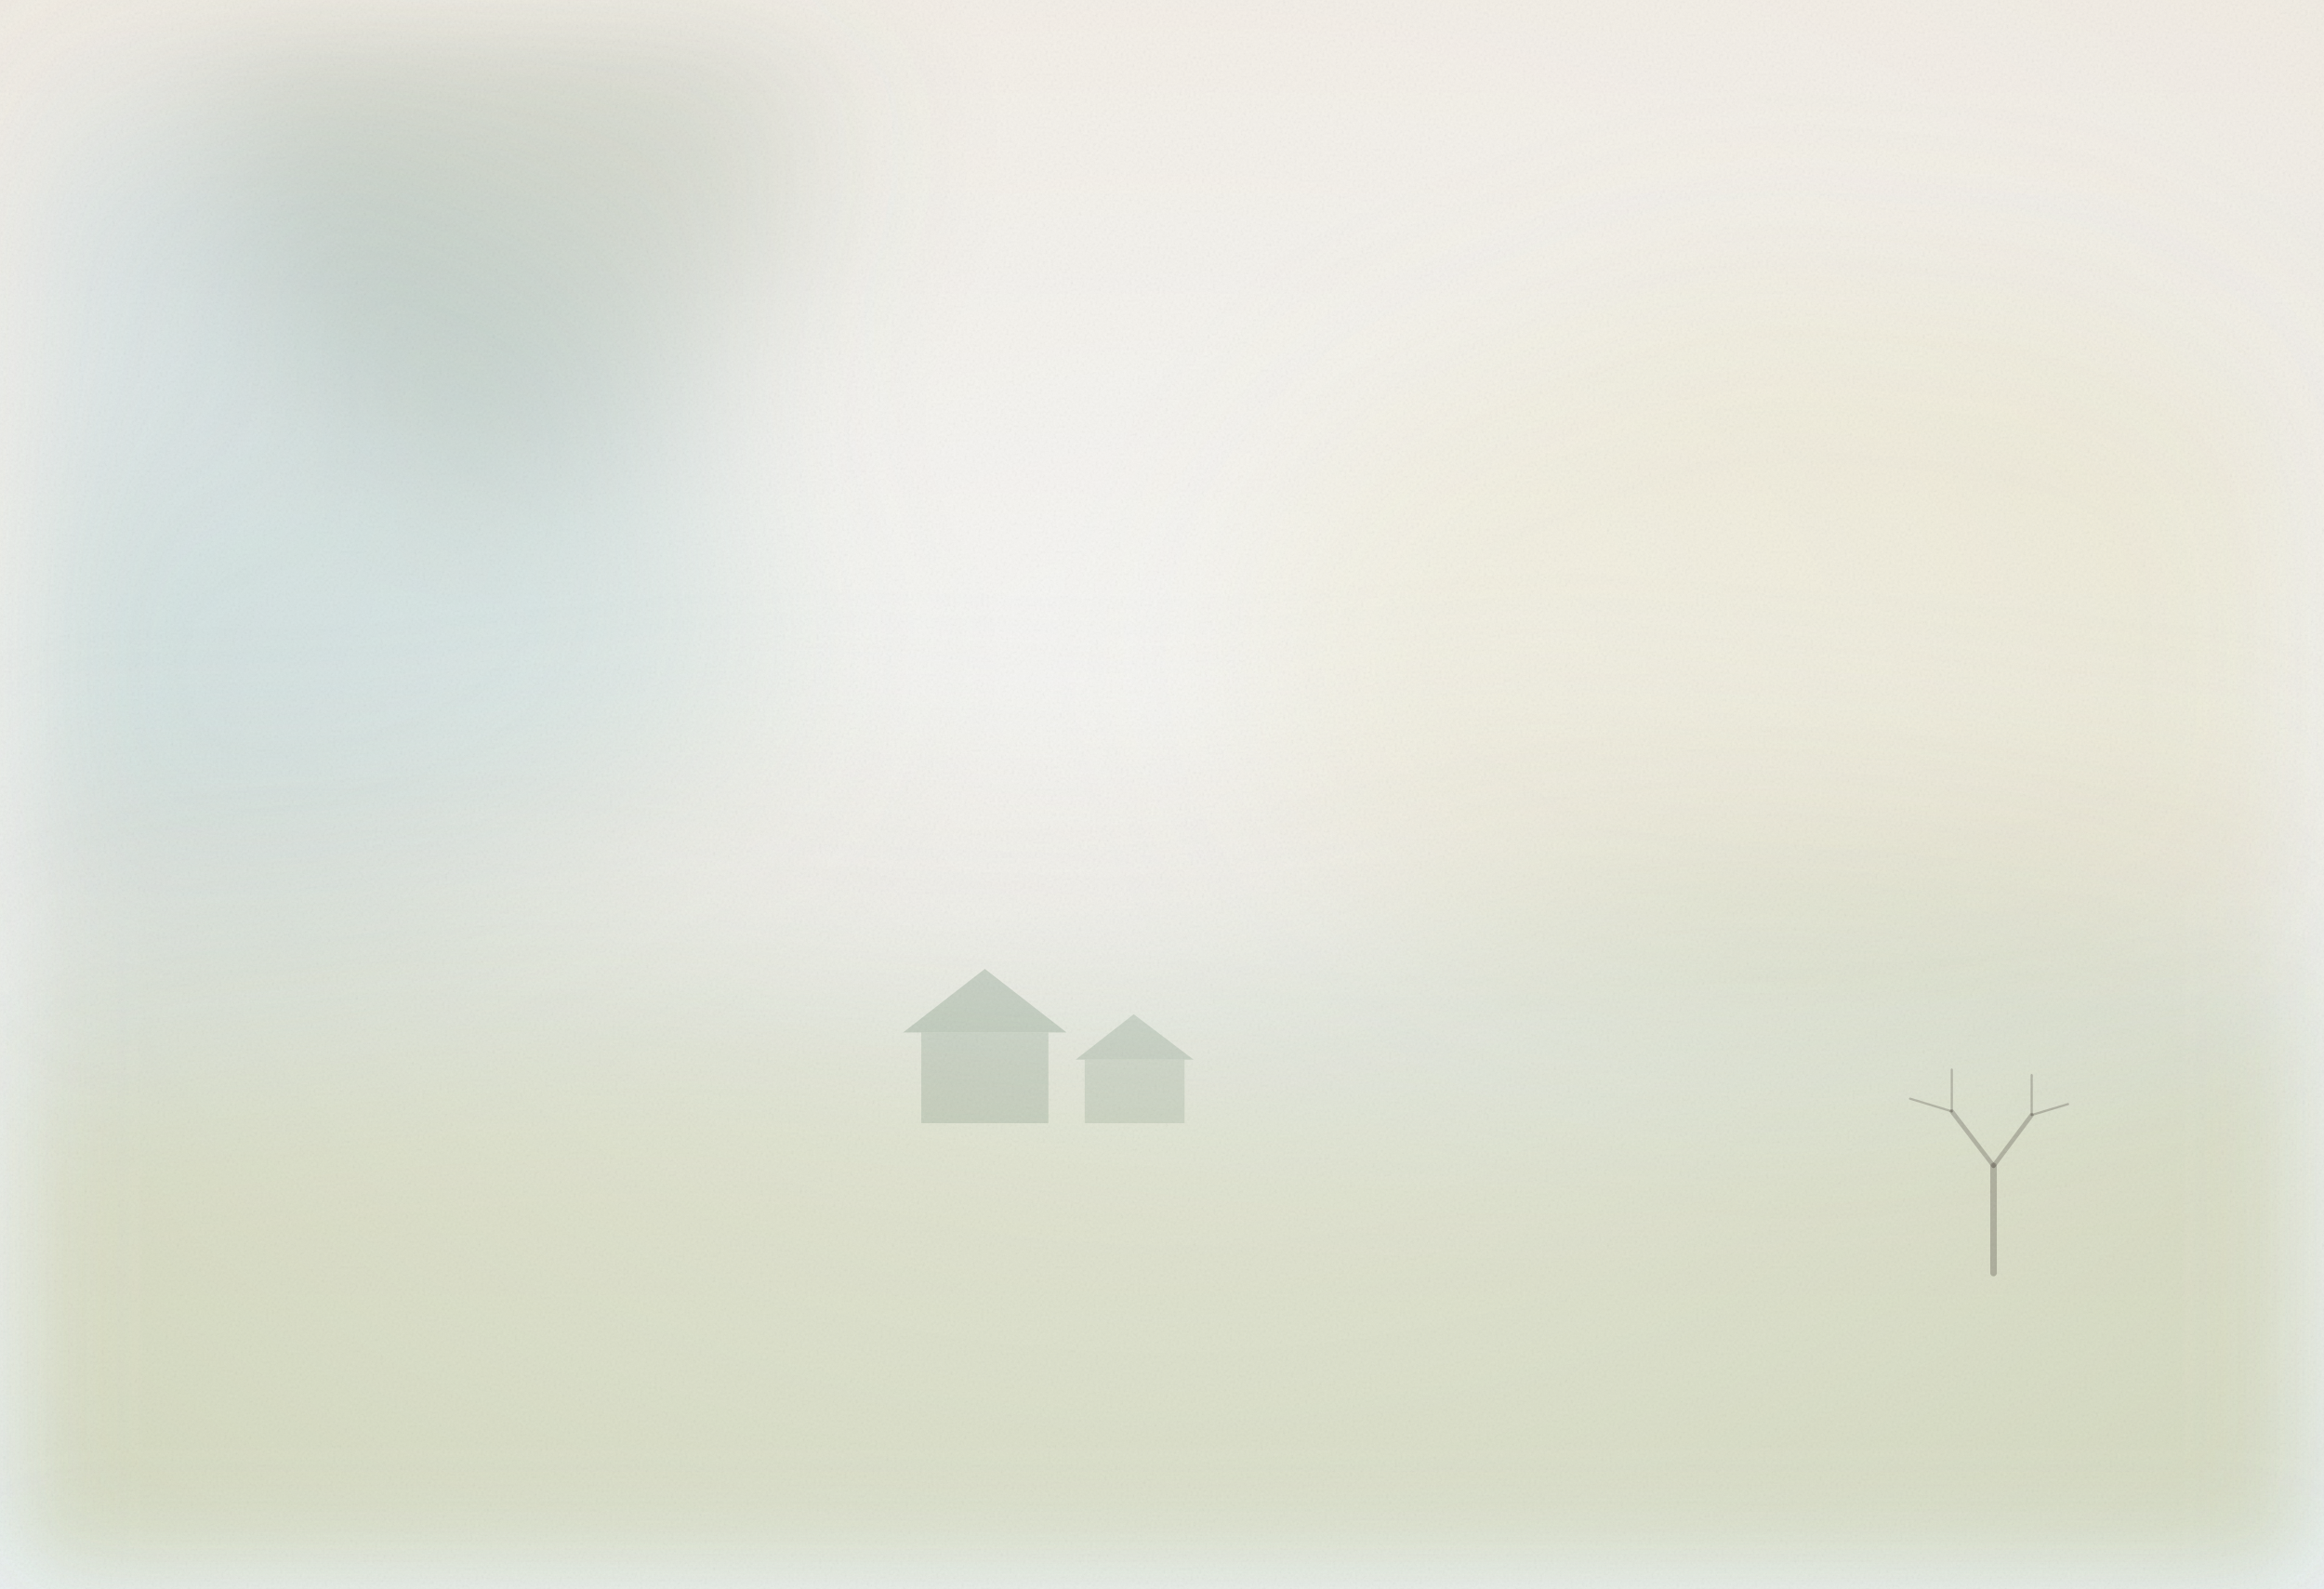
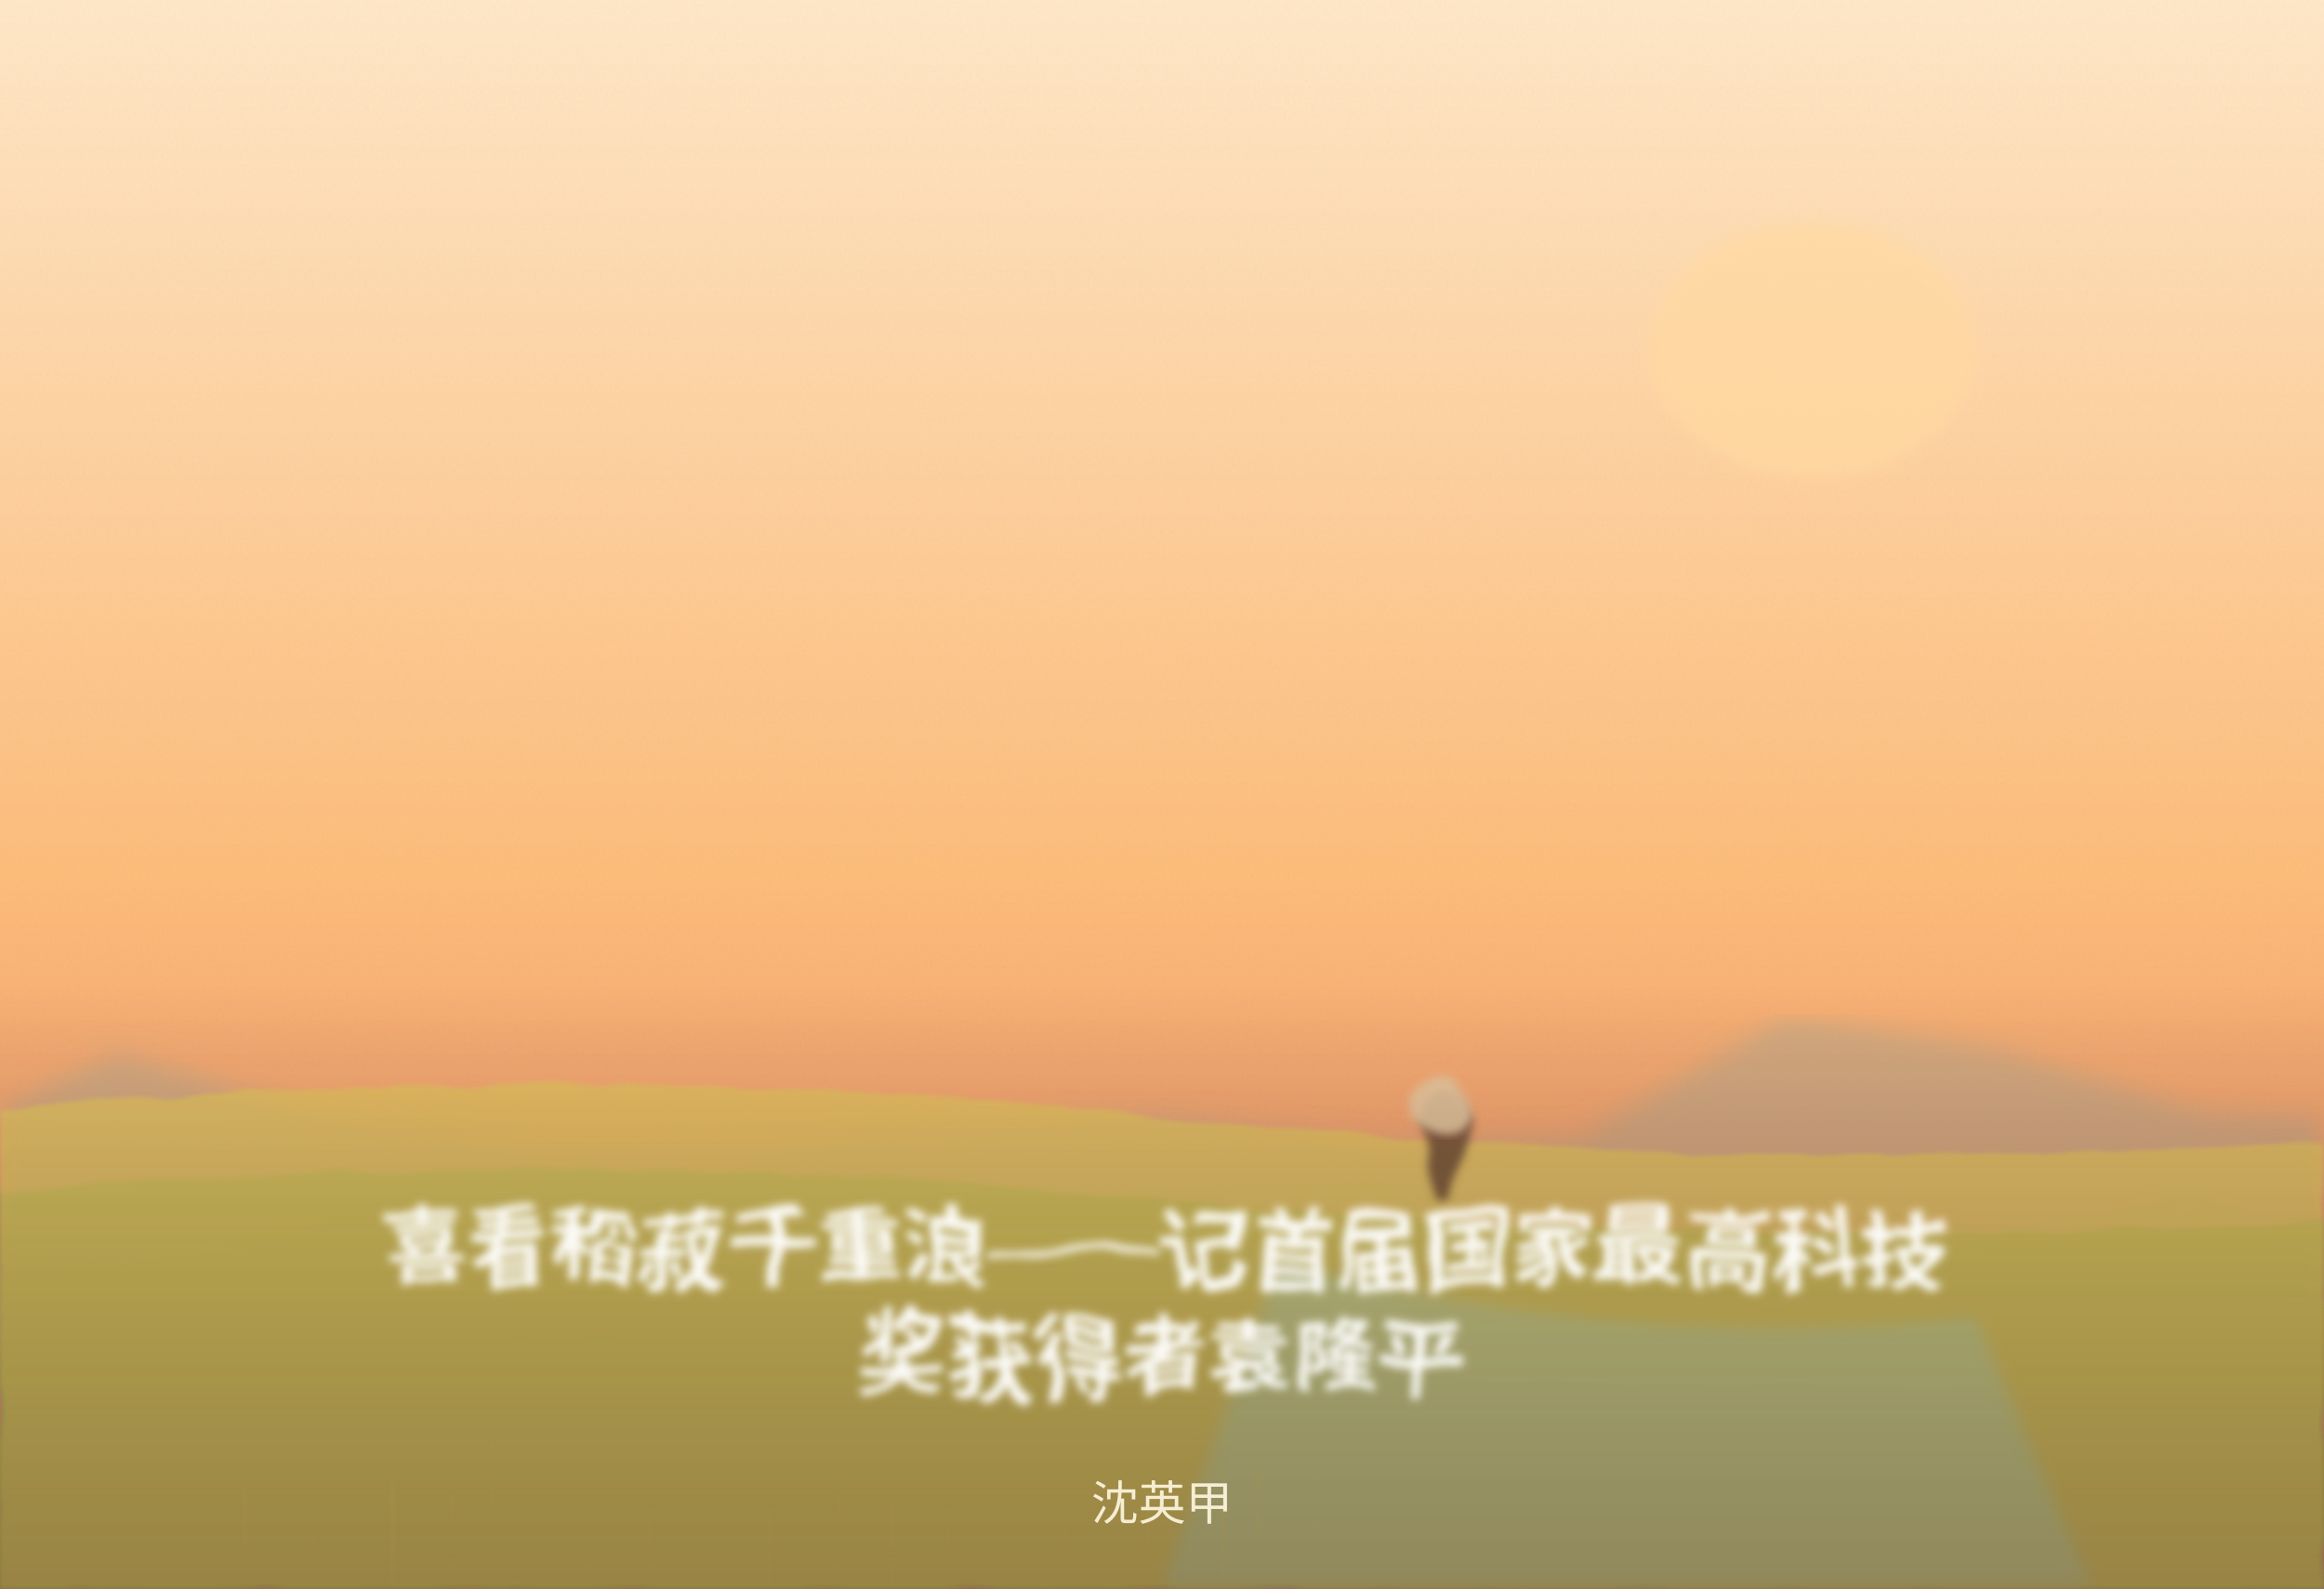
- <svg xmlns="http://www.w3.org/2000/svg" viewBox="0 0 1280 875" preserveAspectRatio="xMidYMid slice">
+ <svg xmlns="http://www.w3.org/2000/svg" viewBox="0 0 1280 875" width="1280" height="875">
  <defs>
-     <linearGradient id="bgbx1-u2-l1" x1="0" y1="0" x2="0" y2="1">
-       <stop offset="0" stop-color="rgb(240,235,226)" />
-       <stop offset="1" stop-color="rgb(236,243,246)" />
-     </linearGradient>
-     <filter id="fbx1-u2-l1-wc" x="-50%" y="-50%" width="200%" height="200%">
-       <feTurbulence type="fractalNoise" baseFrequency="0.019" numOctaves="4" seed="7150" result="noise" />
-       <feDisplacementMap in="SourceGraphic" in2="noise" scale="44" xChannelSelector="R" yChannelSelector="G" />
-       <feGaussianBlur stdDeviation="33" />
+     <filter id="paper_bx1-u2-l1" x="0" y="0" width="100%" height="100%">
+       <feTurbulence type="fractalNoise" baseFrequency="0.6" numOctaves="4" result="noise" />
+       <feColorMatrix type="matrix" values="0.3 0 0 0 0.7  0 0.3 0 0 0.7  0 0 0.3 0 0.7  0 0 0 0.25 0" in="noise" result="grain" />
+       <feBlend mode="multiply" in="SourceGraphic" in2="grain" />
    </filter>
-     <filter id="fbx1-u2-l1-blur" x="-30%" y="-30%" width="160%" height="160%">
-       <feGaussianBlur stdDeviation="37" />
+     <filter id="bloom_bx1-u2-l1" x="-20%" y="-20%" width="140%" height="140%">
+       <feTurbulence type="fractalNoise" baseFrequency="0.015" numOctaves="3" result="noise" />
+       <feDisplacementMap in="SourceGraphic" in2="noise" scale="18" xChannelSelector="R" yChannelSelector="G" />
+       <feGaussianBlur stdDeviation="2.5" />
    </filter>
-     <filter id="paper-bx1-u2-l1" x="0" y="0" width="100%" height="100%">
-       <feTurbulence type="fractalNoise" baseFrequency="0.65" numOctaves="3" result="noise" />
-       <feColorMatrix type="saturate" values="0" in="noise" result="gray" />
-       <feComponentTransfer in="gray" result="alpha">
-         <feFuncA type="linear" slope="0.12" />
-       </feComponentTransfer>
+     <filter id="wash_bx1-u2-l1" x="-10%" y="-10%" width="120%" height="120%">
+       <feGaussianBlur stdDeviation="4" />
    </filter>
-     <radialGradient id="vigbx1-u2-l1" cx="50%" cy="45%" r="70%">
-       <stop offset="0" stop-color="rgba(255,255,255,0.45)" />
-       <stop offset="1" stop-color="rgba(255,255,255,0)" />
-     </radialGradient>
+     <filter id="mist_bx1-u2-l1" x="0" y="0" width="100%" height="100%">
+       <feGaussianBlur stdDeviation="7" />
+     </filter>
+     <filter id="water_bx1-u2-l1" x="-15%" y="-15%" width="130%" height="130%">
+       <feTurbulence type="fractalNoise" baseFrequency="0.025" numOctaves="2" result="n" />
+       <feDisplacementMap in="SourceGraphic" in2="n" scale="8" xChannelSelector="R" yChannelSelector="G" />
+       <feGaussianBlur stdDeviation="1.2" />
+     </filter>
  </defs>
-   <rect width="1280" height="875" fill="url(#bgbx1-u2-l1)" />
-   <g filter="url(#fbx1-u2-l1-blur)" opacity="0.85">
-     <ellipse cx="192" cy="369" rx="253" ry="122" fill="#8ab88e" opacity="0.22" filter="url(#fbx1-u2-l1-wc)" />
-     <ellipse cx="1009" cy="363" rx="326" ry="205" fill="#d4c86e" opacity="0.23" filter="url(#fbx1-u2-l1-wc)" />
-     <ellipse cx="81" cy="300" rx="317" ry="230" fill="#a7c9d6" opacity="0.42" filter="url(#fbx1-u2-l1-wc)" />
-     <ellipse cx="280" cy="64" rx="160" ry="203" fill="#4a6b4d" opacity="0.28" filter="url(#fbx1-u2-l1-wc)" />
-   </g>
-   <path d="M0 540 Q220.733 480 400 520 T800 500 T1280 540 L1280 875 L0 875 Z" fill="rgba(138,184,142,0.22)" filter="url(#fbx1-u2-l1-blur)" />
-   <path d="M0 620 Q315.018 560 600 600 T1280 580 L1280 875 L0 875 Z" fill="rgba(212,200,110,0.2)" filter="url(#fbx1-u2-l1-blur)" />
-   <path d="M0 875 L0 425 L213 420 L427 399 L640 408 L853 390 L1067 407 L1280 429 L1280 875 Z" fill="rgba(201,184,150,0.18)" filter="url(#fbx1-u2-l1-blur)" />
-   <g transform="translate(507.4237,548.5226)" opacity="0.55">
-     <rect x="0" y="20" width="70" height="50" fill="rgba(74,107,77,0.5)" />
-     <path d="M-10 20 L35 -15 L80 20 Z" fill="rgba(74,107,77,0.65)" />
-     <rect x="90" y="35" width="55" height="35" fill="rgba(74,107,77,0.4)" />
-     <path d="M85 35 L117 10 L150 35 Z" fill="rgba(74,107,77,0.55)" />
-   </g>
-   <line x1="1098" y1="701" x2="1098" y2="642" stroke="rgba(60,55,45,0.35)" stroke-width="3.6" stroke-linecap="round" />
-   <line x1="1098" y1="642" x2="1075" y2="612" stroke="rgba(60,55,45,0.35)" stroke-width="2.4" stroke-linecap="round" />
-   <line x1="1075" y1="612" x2="1052" y2="605" stroke="rgba(60,55,45,0.35)" stroke-width="1.2" stroke-linecap="round" />
-   <line x1="1075" y1="612" x2="1075" y2="589" stroke="rgba(60,55,45,0.35)" stroke-width="1.2" stroke-linecap="round" />
-   <line x1="1098" y1="642" x2="1119" y2="614" stroke="rgba(60,55,45,0.35)" stroke-width="2.4" stroke-linecap="round" />
-   <line x1="1119" y1="614" x2="1119" y2="592" stroke="rgba(60,55,45,0.35)" stroke-width="1.2" stroke-linecap="round" />
-   <line x1="1119" y1="614" x2="1139" y2="608" stroke="rgba(60,55,45,0.35)" stroke-width="1.2" stroke-linecap="round" />
-   <rect width="1280" height="875" fill="url(#vigbx1-u2-l1)" />
-   <rect width="1280" height="875" fill="rgba(253,251,245,0.18)" filter="url(#paper-bx1-u2-l1)" />
+   <rect x="0" y="0" width="1280" height="875" fill="url(#sky_bx1-u2-l1)" opacity="1" filter="url(#paper_bx1-u2-l1)" />
+   <linearGradient id="sky_bx1-u2-l1" x1="0" y1="0" x2="0" y2="1">
+     <stop offset="0" stop-color="#FFE8C9" />
+     <stop offset="0.55" stop-color="#FDBD7B" />
+     <stop offset="1" stop-color="#E87A5D" />
+   </linearGradient>
+   <ellipse cx="998.4" cy="192.5" rx="90" ry="70" fill="#FFD9A0" opacity="0.7" filter="url(#wash_bx1-u2-l1)" />
+   <path d="M -50,875 L -50.0,635.0 L 65.0,579.3 L 180.0,616.4 L 295.0,632.2 L 410.0,631.4 L 525.0,621.6 L 640.0,615.3 L 755.0,630.4 L 870.0,626.5 L 985.0,559.0 L 1100.0,577.5 L 1215.0,613.1 L 1330.0,617.2 L 1330,875 Z" fill="#B8A88A" opacity="0.55" filter="url(#mist_bx1-u2-l1)" />
+   <path d="M -20,875 L -20.0,693.1 L 91.7,699.0 L 203.3,654.3 L 315.0,695.9 L 426.7,687.1 L 538.3,650.6 L 650.0,656.8 L 761.7,648.6 L 873.3,689.4 L 985.0,692.4 L 1096.7,680.2 L 1208.3,657.7 L 1320.0,694.4 L 1320,875 Z" fill="#C4B072" opacity="0.7" filter="url(#mist_bx1-u2-l1)" />
+   <path d="M -50,795 Q 320,775 640,795 T 1330,805 L 1330,875 L -50,875 Z" fill="#E3C35D" opacity="0.75" filter="url(#water_bx1-u2-l1)" />
+   <path d="M -50,750 Q 320,726 640,750 T 1330,760 L 1330,875 L -50,875 Z" fill="#8AA84A" opacity="0.75" filter="url(#water_bx1-u2-l1)" />
+   <path d="M -50,705 Q 320,677 640,705 T 1330,715 L 1330,875 L -50,875 Z" fill="#E3C35D" opacity="0.75" filter="url(#water_bx1-u2-l1)" />
+   <path d="M -50,660 Q 320,628 640,660 T 1330,670 L 1330,875 L -50,875 Z" fill="#8AA84A" opacity="0.75" filter="url(#water_bx1-u2-l1)" />
+   <path d="M -50,615 Q 320,579 640,615 T 1330,625 L 1330,875 L -50,875 Z" fill="#E3C35D" opacity="0.75" filter="url(#water_bx1-u2-l1)" />
+   <path d="M 704,695 Q 896,745 1088,725 L 1152,875 L 640,875 Z" fill="#A8D4C8" opacity="0.35" filter="url(#wash_bx1-u2-l1)" />
+   <path d="M 793.6,660 l -12,-45 a 14,14 0 1 1 28,0 l -12,45 z" fill="#6D4C35" opacity="0.85" filter="url(#bloom_bx1-u2-l1)" />
+   <ellipse cx="793.6" cy="608" rx="16" ry="14" fill="#E8C8A0" opacity="0.9" filter="url(#bloom_bx1-u2-l1)" />
+   <path d="M 133.927,875 q 3.163,-39.721 0,-66.202" fill="#E3C35D" opacity="0.6" filter="url(#water_bx1-u2-l1)" />
+   <path d="M 172.083,875 q 1.156,-37.342 0,-62.236" fill="#E3C35D" opacity="0.6" filter="url(#water_bx1-u2-l1)" />
+   <path d="M 215.2,875 q 4.58,-38.79 0,-64.65" fill="#E3C35D" opacity="0.6" filter="url(#water_bx1-u2-l1)" />
+   <path d="M 250.066,875 q -3.431,-34.742 0,-57.903" fill="#E3C35D" opacity="0.6" filter="url(#water_bx1-u2-l1)" />
+   <path d="M 270.189,875 q 1.18,-53.098 0,-88.497" fill="#E3C35D" opacity="0.6" filter="url(#water_bx1-u2-l1)" />
+   <path d="M 322.986,875 q 0.353,-39.956 0,-66.593" fill="#E3C35D" opacity="0.6" filter="url(#water_bx1-u2-l1)" />
+   <path d="M 357.437,875 q 2.439,-26.625 0,-44.375" fill="#E3C35D" opacity="0.6" filter="url(#water_bx1-u2-l1)" />
+   <path d="M 389.804,875 q -0.188,-31.957 0,-53.262" fill="#E3C35D" opacity="0.6" filter="url(#water_bx1-u2-l1)" />
+   <path d="M 423.251,875 q 3,-29.5 0,-49.167" fill="#E3C35D" opacity="0.6" filter="url(#water_bx1-u2-l1)" />
+   <path d="M 462.424,875 q -1.812,-42.481 0,-70.802" fill="#E3C35D" opacity="0.6" filter="url(#water_bx1-u2-l1)" />
+   <path d="M 490.017,875 q 4.348,-27.659 0,-46.098" fill="#E3C35D" opacity="0.6" filter="url(#water_bx1-u2-l1)" />
+   <path d="M 522.194,875 q -1.21,-26.571 0,-44.285" fill="#E3C35D" opacity="0.6" filter="url(#water_bx1-u2-l1)" />
+   <path d="M 553.393,875 q -0.344,-37.624 0,-62.707" fill="#E3C35D" opacity="0.6" filter="url(#water_bx1-u2-l1)" />
+   <path d="M 587.239,875 q -1.564,-47.493 0,-79.155" fill="#E3C35D" opacity="0.6" filter="url(#water_bx1-u2-l1)" />
+   <path d="M 631.855,875 q 2.123,-45.953 0,-76.588" fill="#E3C35D" opacity="0.6" filter="url(#water_bx1-u2-l1)" />
+   <path d="M 672.755,875 q 3.271,-42.59 0,-70.984" fill="#E3C35D" opacity="0.6" filter="url(#water_bx1-u2-l1)" />
+   <path d="M 693.66,875 q -3.173,-46.026 0,-76.709" fill="#E3C35D" opacity="0.6" filter="url(#water_bx1-u2-l1)" />
+   <path d="M 723.745,875 q -1.924,-47.663 0,-79.439" fill="#E3C35D" opacity="0.6" filter="url(#water_bx1-u2-l1)" />
+   <rect x="0" y="542.5" width="1280" height="332.5" fill="url(#fade_bx1-u2-l1)" opacity="0.55" />
+   <linearGradient id="fade_bx1-u2-l1" x1="0" y1="0" x2="0" y2="1">
+     <stop offset="0" stop-color="#000" stop-opacity="0" />
+     <stop offset="1" stop-color="#3E2723" stop-opacity="0.7" />
+   </linearGradient>
+   <text x="640" y="705" text-anchor="middle" font-family="'SimSun','Songti SC','Noto Serif SC',serif" font-size="48" font-weight="bold" fill="#FFFFFF" opacity="0.95" filter="url(#bloom_bx1-u2-l1)">喜看稻菽千重浪——记首届国家最高科技</text>
+   <text x="640" y="765" text-anchor="middle" font-family="'SimSun','Songti SC','Noto Serif SC',serif" font-size="48" font-weight="bold" fill="#FFFFFF" opacity="0.95" filter="url(#bloom_bx1-u2-l1)">奖获得者袁隆平</text>
+   <text x="640" y="837" text-anchor="middle" font-family="'KaiTi','STKaiti','Kaiti SC',serif" font-size="26" fill="#FFF8E1" opacity="0.9">沈英甲</text>
</svg>
